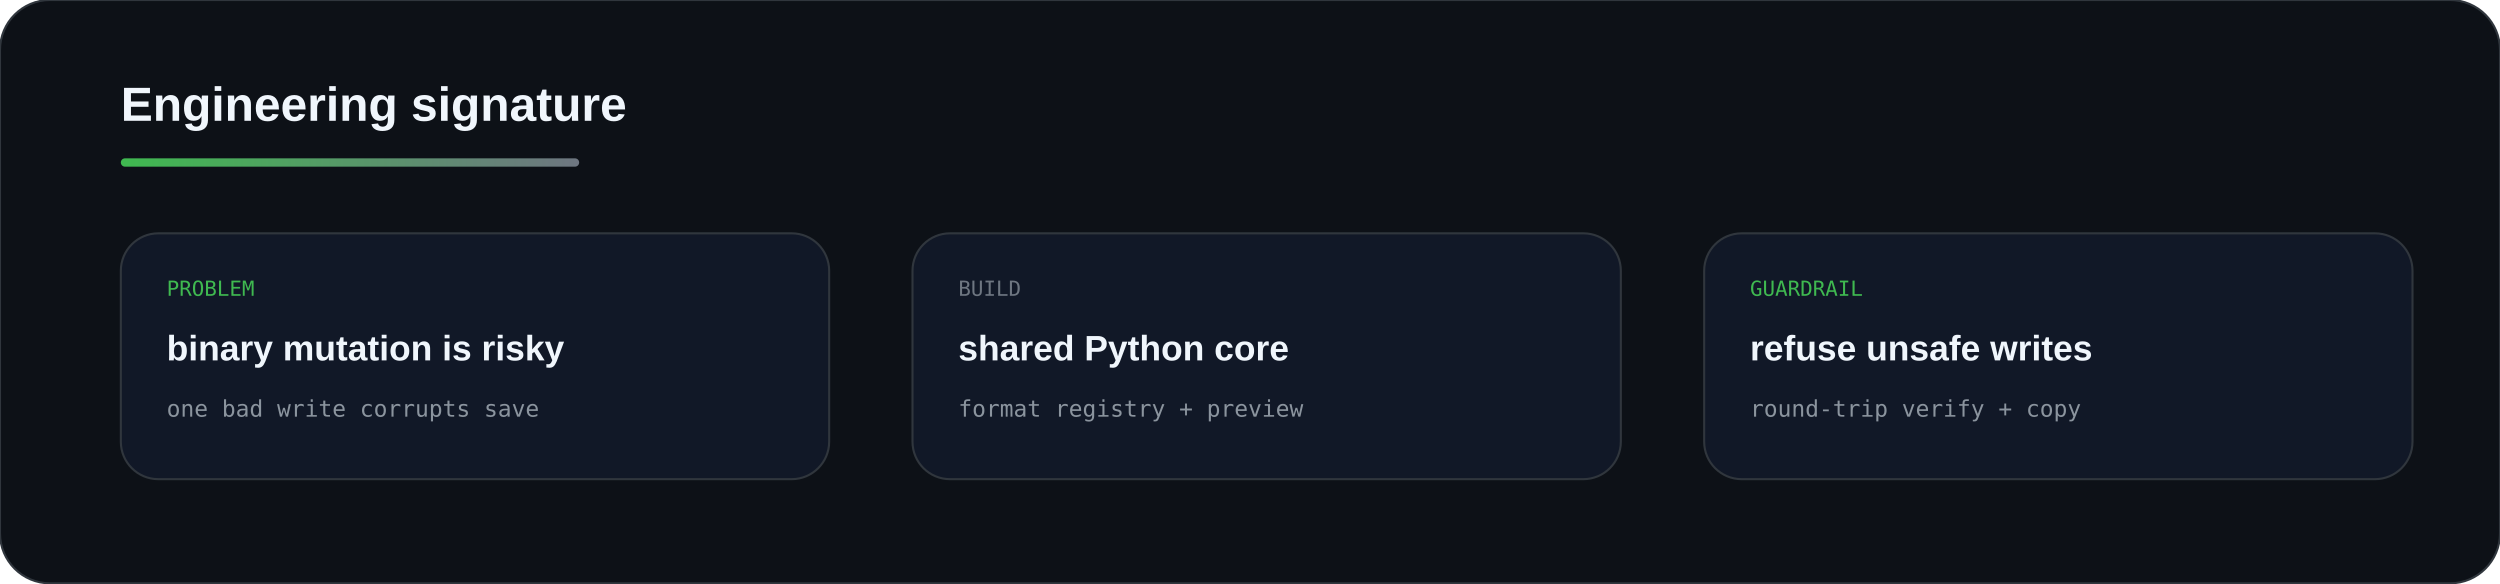
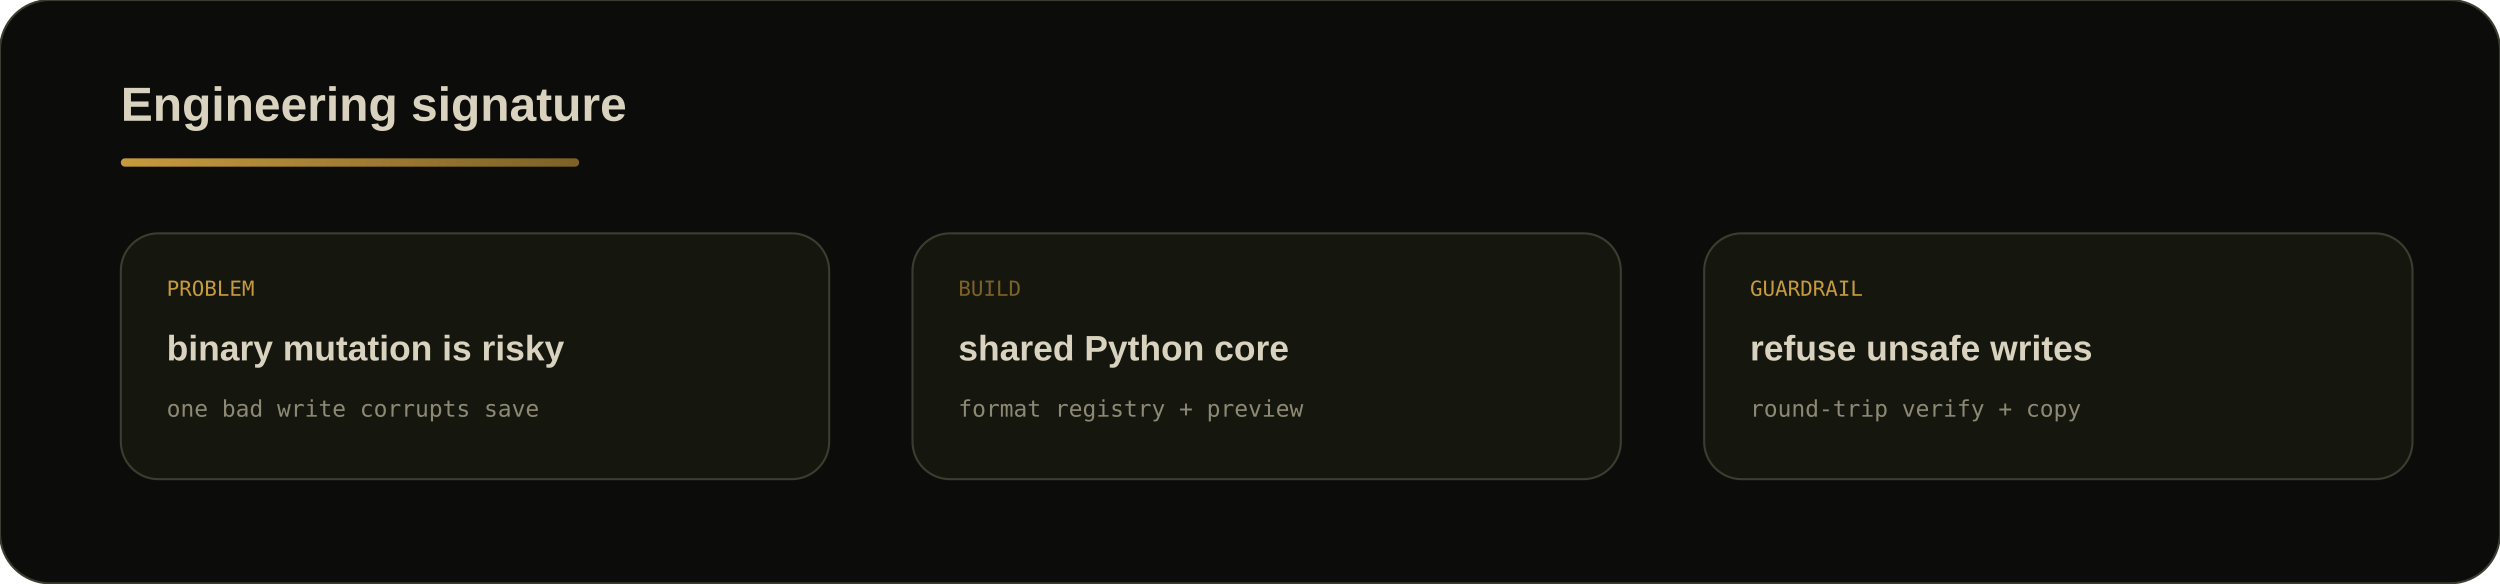
<svg xmlns="http://www.w3.org/2000/svg" width="1200" height="280" viewBox="0 0 1200 280">
  <defs>
    <linearGradient id="g" x1="0" y1="0" x2="1" y2="0">
-       <stop stop-color="#3fb950" />
-       <stop offset="1" stop-color="#6e7681" />
+       <stop stop-color="#C69A3E" />
+       <stop offset="1" stop-color="#7D6127" />
    </linearGradient>
  </defs>
-   <rect width="1200" height="280" rx="24" fill="#0d1117" stroke="#30363d" />
-   <text x="58" y="58" fill="#f0f6fc" font-family="Arial" font-size="23" font-weight="700">Engineering signature</text>
+   <rect width="1200" height="280" rx="24" fill="#0C0D0A" stroke="#3B3D30" />
+   <text x="58" y="58" fill="#D8D2BE" font-family="Arial" font-size="23" font-weight="700">Engineering signature</text>
  <rect x="58" y="76" width="220" height="4" rx="2" fill="url(#g)" />
  <g transform="translate(58 112)">
-     <rect width="340" height="118" rx="18" fill="#111827" stroke="#30363d" />
-     <text x="22" y="30" fill="#3fb950" font-family="monospace" font-size="10">PROBLEM</text>
-     <text x="22" y="61" fill="#f0f6fc" font-family="Arial" font-size="17" font-weight="700">binary mutation is risky</text>
-     <text x="22" y="88" fill="#8b949e" font-family="monospace" font-size="11">one bad write corrupts save</text>
+     <rect width="340" height="118" rx="18" fill="#15170F" stroke="#3B3D30" />
+     <text x="22" y="30" fill="#C69A3E" font-family="monospace" font-size="10">PROBLEM</text>
+     <text x="22" y="61" fill="#D8D2BE" font-family="Arial" font-size="17" font-weight="700">binary mutation is risky</text>
+     <text x="22" y="88" fill="#8E8974" font-family="monospace" font-size="11">one bad write corrupts save</text>
  </g>
  <g transform="translate(438 112)">
-     <rect width="340" height="118" rx="18" fill="#111827" stroke="#30363d" />
-     <text x="22" y="30" fill="#6e7681" font-family="monospace" font-size="10">BUILD</text>
-     <text x="22" y="61" fill="#f0f6fc" font-family="Arial" font-size="17" font-weight="700">shared Python core</text>
-     <text x="22" y="88" fill="#8b949e" font-family="monospace" font-size="11">format registry + preview</text>
+     <rect width="340" height="118" rx="18" fill="#15170F" stroke="#3B3D30" />
+     <text x="22" y="30" fill="#7D6127" font-family="monospace" font-size="10">BUILD</text>
+     <text x="22" y="61" fill="#D8D2BE" font-family="Arial" font-size="17" font-weight="700">shared Python core</text>
+     <text x="22" y="88" fill="#8E8974" font-family="monospace" font-size="11">format registry + preview</text>
  </g>
  <g transform="translate(818 112)">
-     <rect width="340" height="118" rx="18" fill="#111827" stroke="#30363d" />
-     <text x="22" y="30" fill="#3fb950" font-family="monospace" font-size="10">GUARDRAIL</text>
-     <text x="22" y="61" fill="#f0f6fc" font-family="Arial" font-size="17" font-weight="700">refuse unsafe writes</text>
-     <text x="22" y="88" fill="#8b949e" font-family="monospace" font-size="11">round-trip verify + copy</text>
+     <rect width="340" height="118" rx="18" fill="#15170F" stroke="#3B3D30" />
+     <text x="22" y="30" fill="#C69A3E" font-family="monospace" font-size="10">GUARDRAIL</text>
+     <text x="22" y="61" fill="#D8D2BE" font-family="Arial" font-size="17" font-weight="700">refuse unsafe writes</text>
+     <text x="22" y="88" fill="#8E8974" font-family="monospace" font-size="11">round-trip verify + copy</text>
  </g>
</svg>
